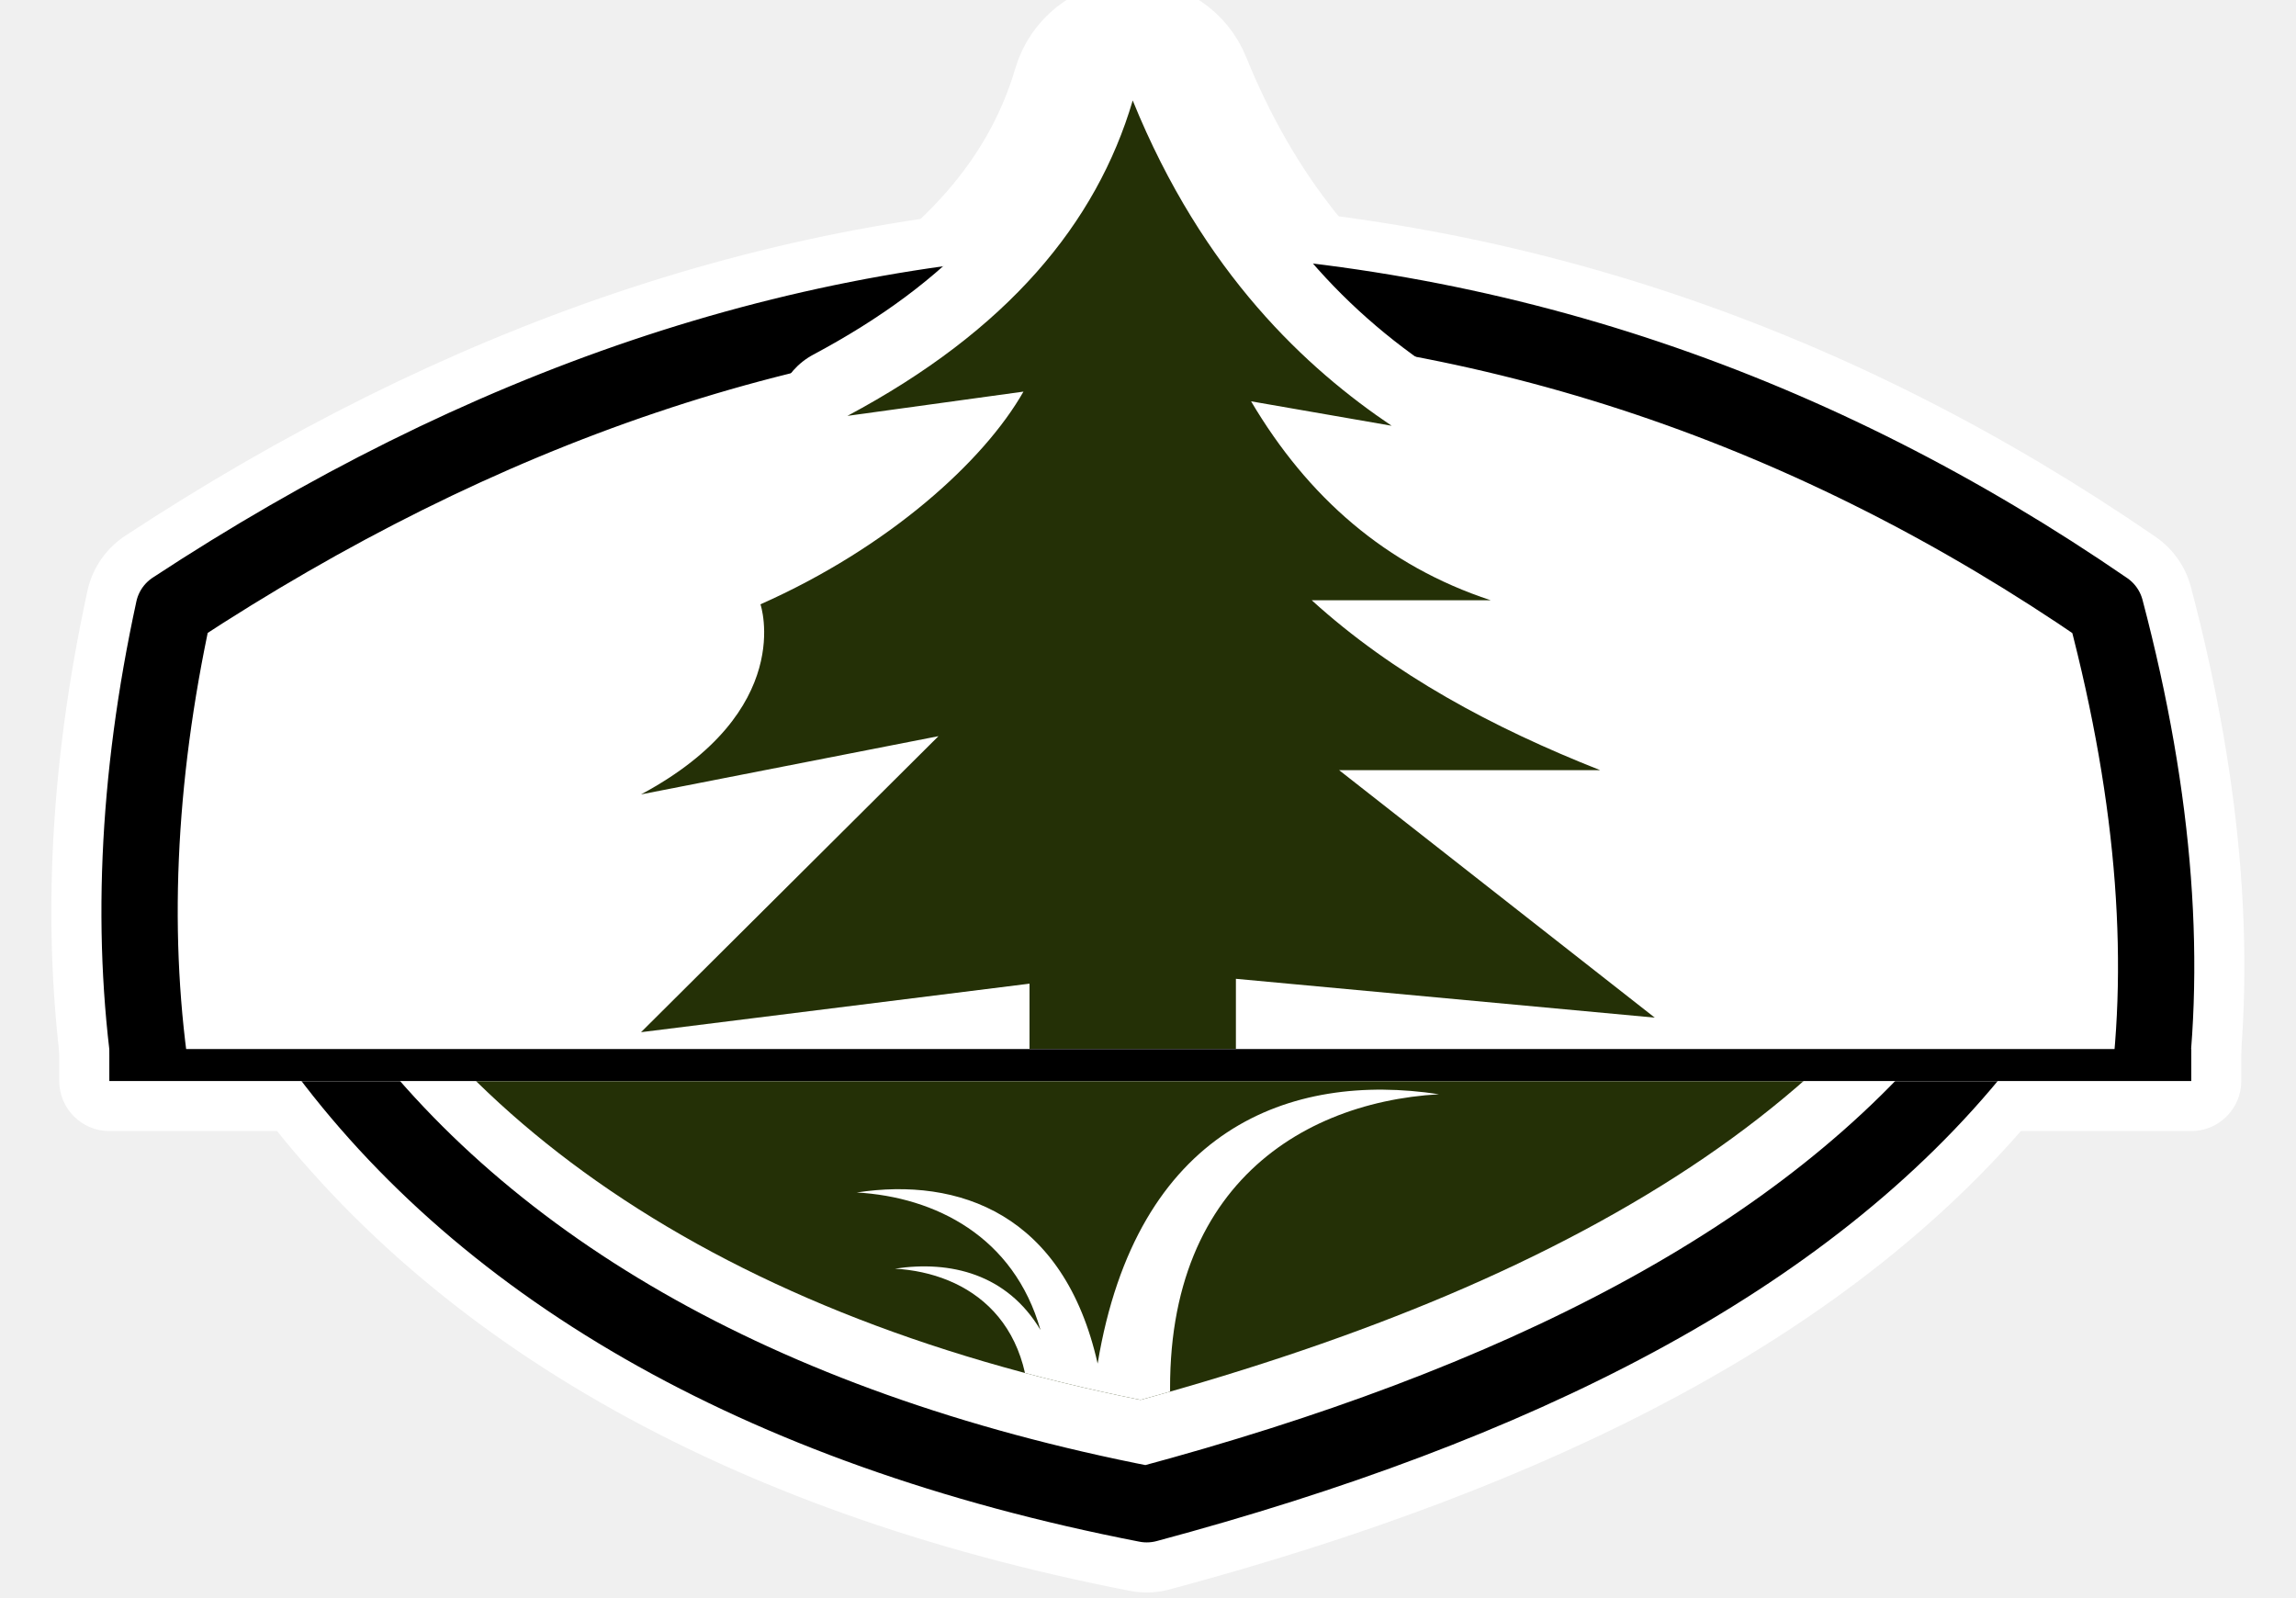
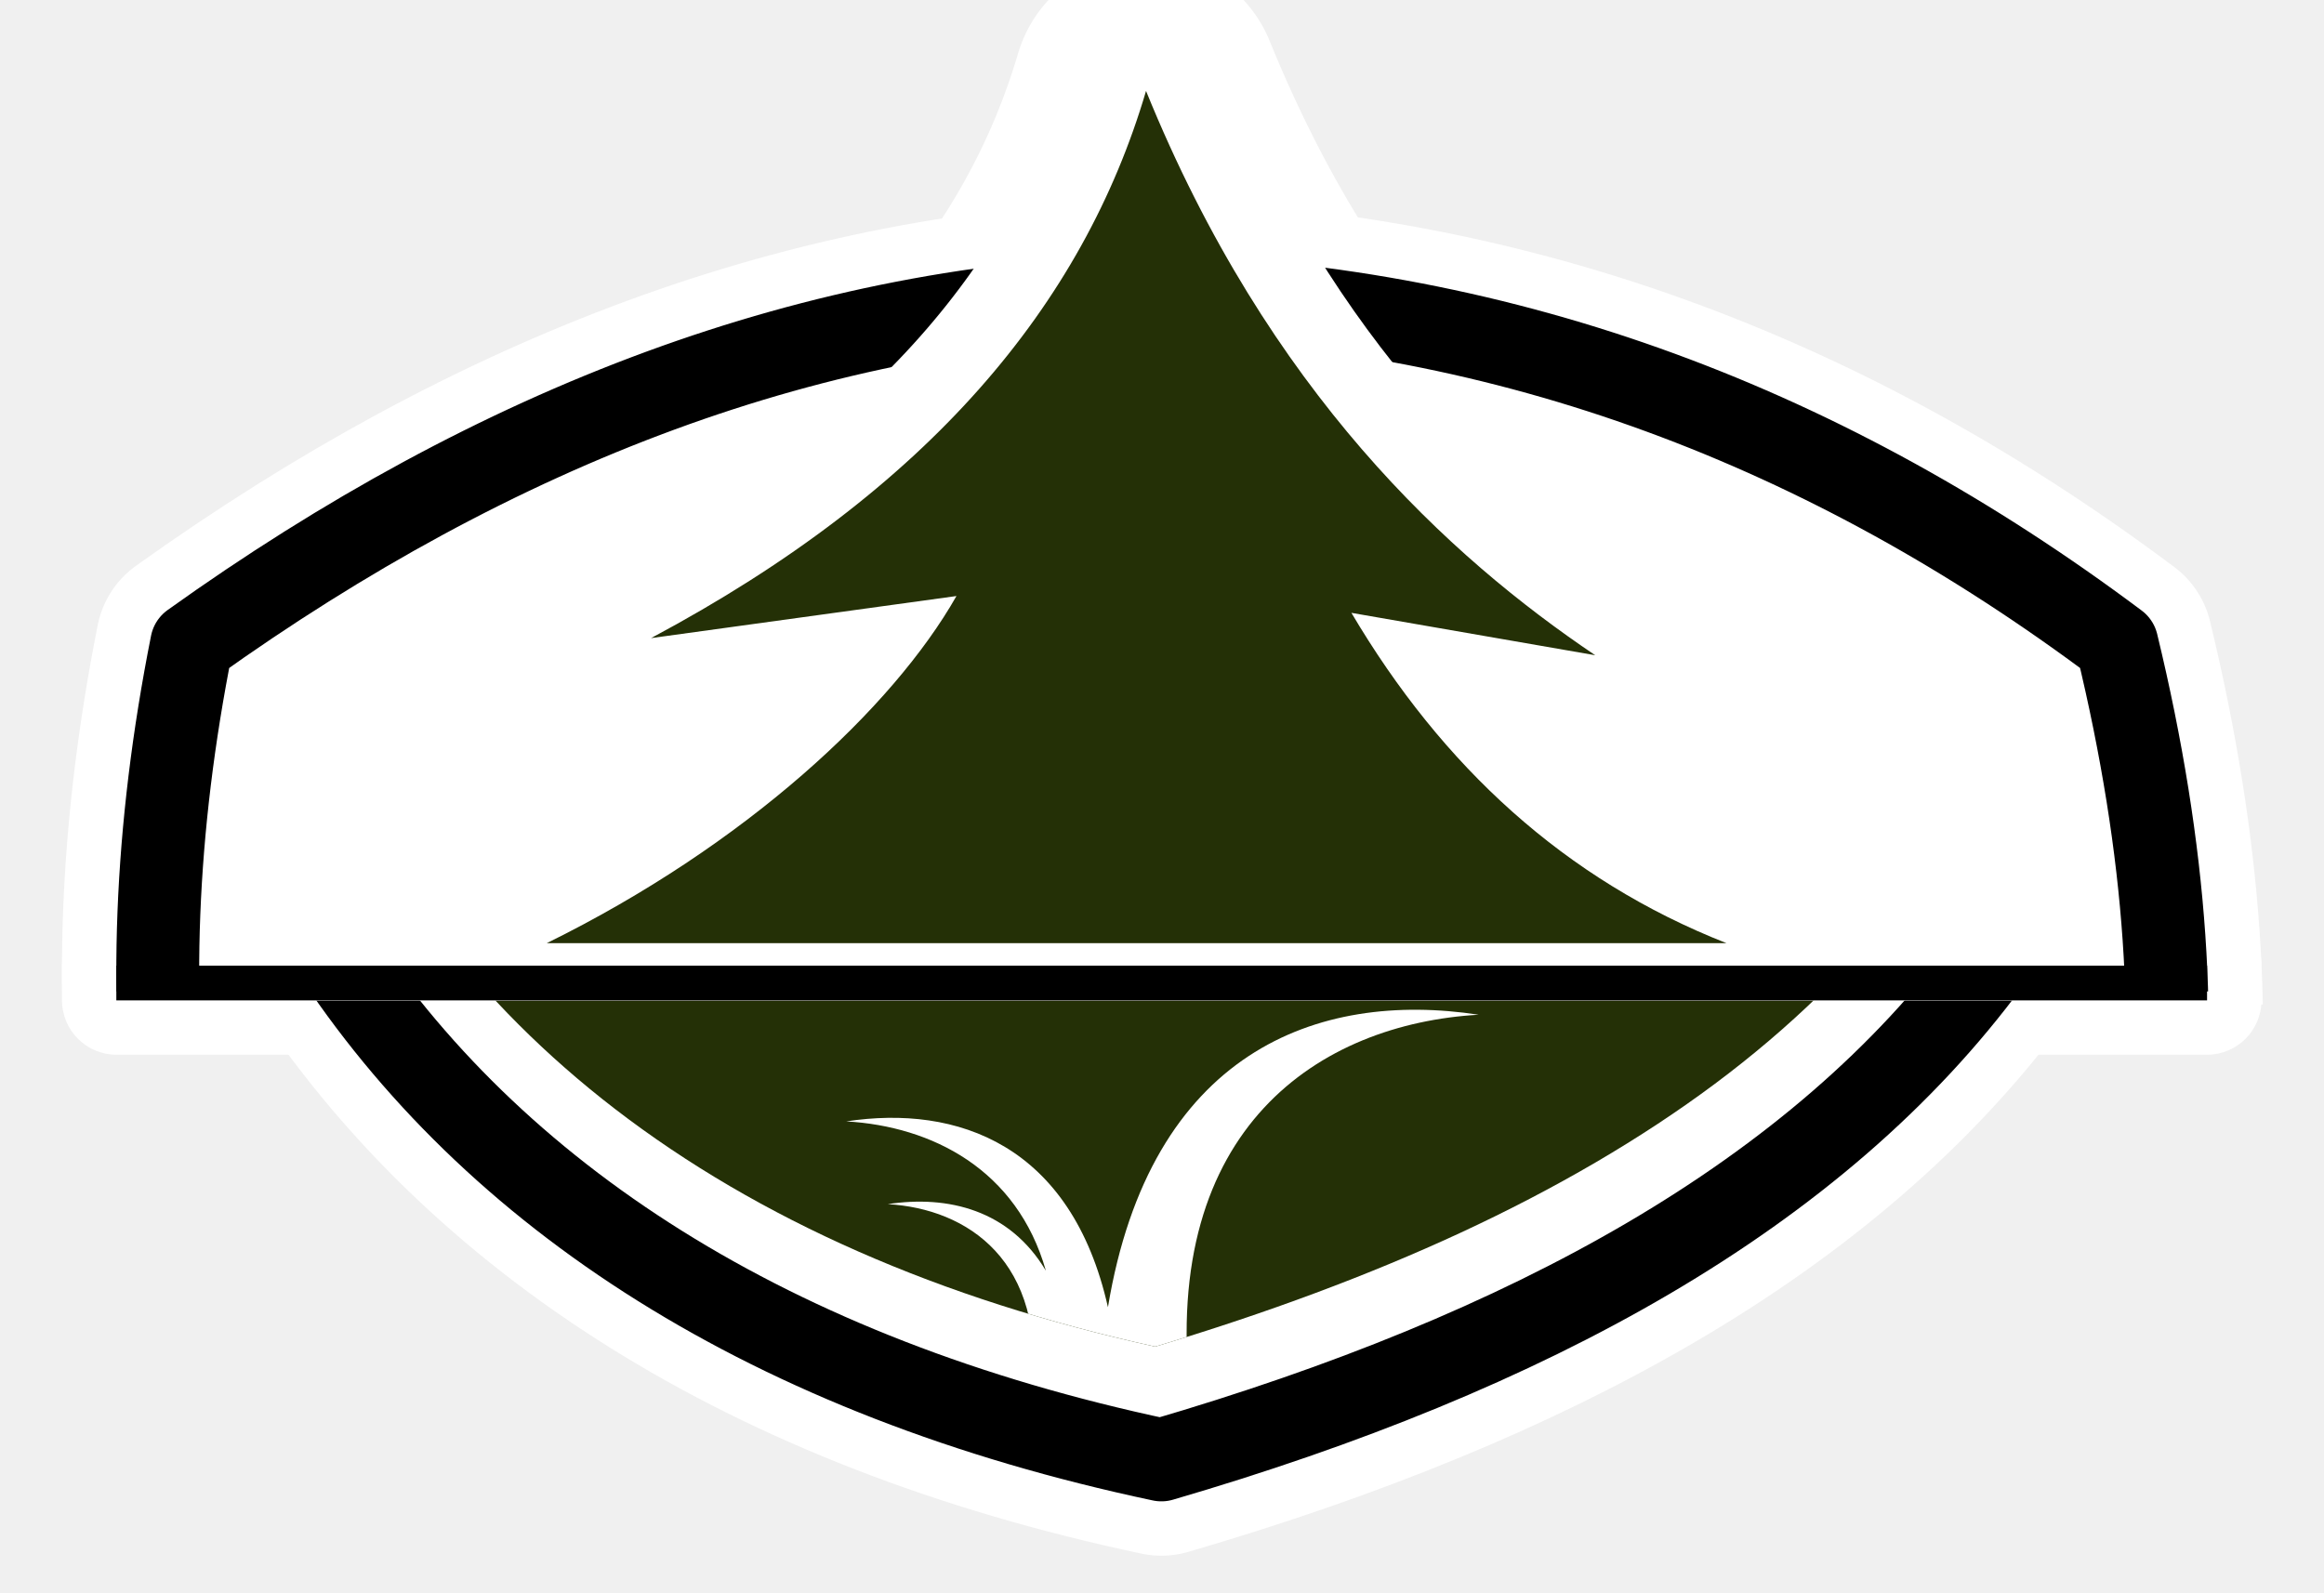
- <svg xmlns="http://www.w3.org/2000/svg" viewBox="840 0 1926 1340">
+ <svg xmlns="http://www.w3.org/2000/svg" viewBox="905 14 1795 1230">
  <defs>
    <clipPath id="c0">
-       <rect x="839.681" y="906.88" width="1926.438" height="1093.12" />
+       <rect x="905.487" y="786.88" width="1794.825" height="1213.12" />
    </clipPath>
    <clipPath id="c1">
-       <rect x="839.681" y="-100.00" width="1926.438" height="980.00" />
+       <rect x="905.487" y="-100.00" width="1794.825" height="860.00" />
    </clipPath>
    <clipPath id="c2">
-       <path d="M 1078.197,664.22 C 1081.088,671.66 1084.091,679.04 1087.234,686.35 C 1138.782,806.39 1223.93,908.77 1340.312,990.67 C 1461.706,1076.09 1615.223,1137.86 1796.726,1174.31 C 1891.072,1148.45 1977.536,1118.99 2053.822,1086.7 C 2135.183,1052.26 2207.759,1013.43 2269.52,971.3 C 2332.807,928.13 2386.693,880.16 2429.68,828.75 C 2471.897,778.25 2504.825,722.92 2527.603,664.23 L 1078.197,664.23 L 1078.197,664.22" />
+       <path d="M 1140.314,544.22 C 1142.958,551.66 1145.703,559.04 1148.577,566.35 C 1195.706,686.39 1273.556,788.77 1379.962,870.67 C 1490.951,956.09 1631.31,1017.86 1797.255,1054.31 C 1883.514,1028.45 1962.567,998.99 2032.314,966.7 C 2106.702,932.26 2173.057,893.43 2229.524,851.3 C 2287.386,808.13 2336.654,760.16 2375.956,708.75 C 2414.554,658.25 2444.66,602.92 2465.486,544.23 L 1140.314,544.23 L 1140.314,544.22" />
    </clipPath>
    <clipPath id="c3">
-       <rect x="839.681" y="-100.00" width="1926.438" height="1000.00" />
+       <rect x="905.487" y="-100.00" width="1794.825" height="880.00" />
    </clipPath>
-     <mask id="m0" maskUnits="userSpaceOnUse" x="839.681" y="0" width="1926.438" height="1340">
-       <rect x="839.681" y="0" width="1926.438" height="1340" fill="#fff" />
+     <mask id="m0" maskUnits="userSpaceOnUse" x="905.487" y="14.26" width="1794.825" height="1229.59">
+       <rect x="905.487" y="14.26" width="1794.825" height="1229.59" fill="#fff" />
      <g fill="#000">
-         <path d="M1703.61,1160.61c-33.49,0-60.64-27.15-60.64-60.64v-204.07l-257.74,32.2c-2.52.32-5.04.47-7.54.47-22.95,0-44.23-13.04-54.48-34.07-11.36-23.31-6.65-51.26,11.73-69.55l107.99-107.47-53.56,10.49c-3.91.77-7.83,1.14-11.69,1.14-25.19,0-48.33-15.76-57.08-40.27-10.08-28.26,2.02-59.64,28.47-73.82,46.04-24.68,85.19-47.01,118.33-67.53-20.05-5.95-36.21-22.08-41.56-43.37-7.19-28.61,7.26-58.24,34.22-70.2,19.39-8.6,40.43-18.67,61.3-29.99-13.02-7.25-23.32-19.24-28.2-34.29-9.06-27.95,3.22-58.37,29.15-72.2,113.74-60.66,182.33-135.32,209.7-228.24,7.28-24.73,29.41-42.15,55.15-43.43,1.01-.05,2.03-.08,3.03-.08,24.57,0,46.84,14.87,56.16,37.82,42.96,105.76,106.71,186.03,194.88,245.42,23.73,15.98,33.06,46.38,22.38,72.92-5.38,13.37-15.09,23.93-27.01,30.49,22.18,15.12,46.44,26.97,72.94,35.69,28.3,9.3,45.65,37.78,40.93,67.19-2.76,17.21-12.59,31.76-26.24,40.87,24.88,12.44,51.61,24.29,80.31,35.63,27.08,10.7,42.73,39.13,37.29,67.73s-30.45,49.3-59.57,49.3h-43.35l126.59,99.26c21.16,16.59,28.87,45.15,18.93,70.14-9.24,23.23-31.69,38.22-56.31,38.22-1.86,0-3.74-.09-5.62-.26l-285.12-26.43v210.3c0,33.49-27.15,60.64-60.64,60.64h-173.13Z" clip-path="url(#c1)" />
-         <path d="M 2047.139,917.919 C 1922.24,898.853 1793.397,946.989 1760.748,1143.858 C 1732.46,1018.142 1644.273,987.254 1558.661,1000.318 C 1624.714,1004.118 1690.53,1037.335 1712.808,1115.671 C 1684.792,1068.683 1637.201,1057.149 1590.697,1064.246 C 1652.127,1067.783 1713.267,1107.86 1702.2,1210.574 L 1718.869,1210.574 C 1718.869,1210.574 1737.382,1210.574 1737.382,1210.574 L 1753.761,1210.574 C 1753.761,1210.574 1769.418,1210.574 1769.418,1210.574 L 1824.133,1210.574 C 1801.999,1005.146 1924.28,924.983 2047.13,917.911 L 2047.139,917.919" clip-path="url(#c2)" />
+         <path d="M 1327.273,742.639 L 2238.514,742.639 C 2113.688,693.549 2018.975,606.104 1948.798,487.444 L 2137.123,520.192 C 2024.774,444.52 1884.836,317.266 1790.17,84.26 C 1741.543,249.326 1622.117,392.682 1407.849,506.965 L 1643.746,474.457 C 1594.497,561.135 1480.869,666.983 1327.257,742.655 L 1327.273,742.639" stroke="#000" stroke-width="122.00" stroke-linejoin="round" clip-path="url(#c1)" />
+         <path d="M 2047.139,797.919 C 1922.24,778.853 1793.397,826.989 1760.748,1023.858 C 1732.46,898.142 1644.273,867.254 1558.661,880.318 C 1624.714,884.118 1690.53,917.335 1712.808,995.671 C 1684.792,948.683 1637.201,937.149 1590.697,944.246 C 1652.127,947.783 1713.267,987.86 1702.2,1090.574 L 1718.869,1090.574 C 1718.869,1090.574 1737.382,1090.574 1737.382,1090.574 L 1753.761,1090.574 C 1753.761,1090.574 1769.418,1090.574 1769.418,1090.574 L 1824.133,1090.574 C 1801.999,885.146 1924.28,804.983 2047.13,797.911 L 2047.139,797.919" clip-path="url(#c2)" />
      </g>
    </mask>
-     <mask id="m1" maskUnits="userSpaceOnUse" x="839.681" y="0" width="1926.438" height="1340">
-       <rect x="839.681" y="0" width="1926.438" height="1340" fill="#fff" />
+     <mask id="m1" maskUnits="userSpaceOnUse" x="905.487" y="14.26" width="1794.825" height="1229.59">
+       <rect x="905.487" y="14.26" width="1794.825" height="1229.59" fill="#fff" />
      <g fill="#000">
-         <path d="M1703.61,1160.61c-33.49,0-60.64-27.15-60.64-60.64v-204.07l-257.74,32.2c-2.52.32-5.04.47-7.54.47-22.95,0-44.23-13.04-54.48-34.07-11.36-23.31-6.65-51.26,11.73-69.55l107.99-107.47-53.56,10.49c-3.91.77-7.83,1.14-11.69,1.14-25.19,0-48.33-15.76-57.08-40.27-10.08-28.26,2.02-59.64,28.47-73.82,46.04-24.68,85.19-47.01,118.33-67.53-20.05-5.95-36.21-22.08-41.56-43.37-7.19-28.61,7.26-58.24,34.22-70.2,19.39-8.6,40.43-18.67,61.3-29.99-13.02-7.25-23.32-19.24-28.2-34.29-9.06-27.95,3.22-58.37,29.15-72.2,113.74-60.66,182.33-135.32,209.7-228.24,7.28-24.73,29.41-42.15,55.15-43.43,1.01-.05,2.03-.08,3.03-.08,24.57,0,46.84,14.87,56.16,37.82,42.96,105.76,106.71,186.03,194.88,245.42,23.73,15.98,33.06,46.38,22.38,72.92-5.38,13.37-15.09,23.93-27.01,30.49,22.18,15.12,46.44,26.97,72.94,35.69,28.3,9.3,45.65,37.78,40.93,67.19-2.76,17.21-12.59,31.76-26.24,40.87,24.88,12.44,51.61,24.29,80.31,35.63,27.08,10.7,42.73,39.13,37.29,67.73s-30.45,49.3-59.57,49.3h-43.35l126.59,99.26c21.16,16.59,28.87,45.15,18.93,70.14-9.24,23.23-31.69,38.22-56.31,38.22-1.86,0-3.74-.09-5.62-.26l-285.12-26.43v210.3c0,33.49-27.15,60.64-60.64,60.64h-173.13Z" clip-path="url(#c1)" />
-         <path d="M 2047.139,917.919 C 1922.24,898.853 1793.397,946.989 1760.748,1143.858 C 1732.46,1018.142 1644.273,987.254 1558.661,1000.318 C 1624.714,1004.118 1690.53,1037.335 1712.808,1115.671 C 1684.792,1068.683 1637.201,1057.149 1590.697,1064.246 C 1652.127,1067.783 1713.267,1107.86 1702.2,1210.574 L 1718.869,1210.574 C 1718.869,1210.574 1737.382,1210.574 1737.382,1210.574 L 1753.761,1210.574 C 1753.761,1210.574 1769.418,1210.574 1769.418,1210.574 L 1824.133,1210.574 C 1801.999,1005.146 1924.28,924.983 2047.13,917.911 L 2047.139,917.919" clip-path="url(#c2)" />
+         <path d="M 1327.273,742.639 L 2238.514,742.639 C 2113.688,693.549 2018.975,606.104 1948.798,487.444 L 2137.123,520.192 C 2024.774,444.52 1884.836,317.266 1790.17,84.26 C 1741.543,249.326 1622.117,392.682 1407.849,506.965 L 1643.746,474.457 C 1594.497,561.135 1480.869,666.983 1327.257,742.655 L 1327.273,742.639" stroke="#000" stroke-width="122.00" stroke-linejoin="round" clip-path="url(#c1)" />
+         <path d="M 2047.139,797.919 C 1922.24,778.853 1793.397,826.989 1760.748,1023.858 C 1732.46,898.142 1644.273,867.254 1558.661,880.318 C 1624.714,884.118 1690.53,917.335 1712.808,995.671 C 1684.792,948.683 1637.201,937.149 1590.697,944.246 C 1652.127,947.783 1713.267,987.86 1702.2,1090.574 L 1718.869,1090.574 C 1718.869,1090.574 1737.382,1090.574 1737.382,1090.574 L 1753.761,1090.574 C 1753.761,1090.574 1769.418,1090.574 1769.418,1090.574 L 1824.133,1090.574 C 1801.999,885.146 1924.28,804.983 2047.13,797.911 L 2047.139,797.919" clip-path="url(#c2)" />
      </g>
    </mask>
-     <mask id="m2" maskUnits="userSpaceOnUse" x="839.681" y="0" width="1926.438" height="1340">
-       <rect x="839.681" y="0" width="1926.438" height="1340" fill="#fff" />
+     <mask id="m2" maskUnits="userSpaceOnUse" x="905.487" y="14.26" width="1794.825" height="1229.59">
+       <rect x="905.487" y="14.26" width="1794.825" height="1229.59" fill="#fff" />
      <g fill="#000">
-         <path d="M1703.61,1160.61c-33.49,0-60.64-27.15-60.64-60.64v-204.07l-257.74,32.2c-2.52.32-5.04.47-7.54.47-22.95,0-44.23-13.04-54.48-34.07-11.36-23.31-6.65-51.26,11.73-69.55l107.99-107.47-53.56,10.49c-3.91.77-7.83,1.14-11.69,1.14-25.19,0-48.33-15.76-57.08-40.27-10.08-28.26,2.02-59.64,28.47-73.82,46.04-24.68,85.19-47.01,118.33-67.53-20.05-5.95-36.21-22.08-41.56-43.37-7.19-28.61,7.26-58.24,34.22-70.2,19.39-8.6,40.43-18.67,61.3-29.99-13.02-7.25-23.32-19.24-28.2-34.29-9.06-27.95,3.22-58.37,29.15-72.2,113.74-60.66,182.33-135.32,209.7-228.24,7.28-24.73,29.41-42.15,55.15-43.43,1.01-.05,2.03-.08,3.03-.08,24.57,0,46.84,14.87,56.16,37.82,42.96,105.76,106.71,186.03,194.88,245.42,23.73,15.98,33.06,46.38,22.38,72.92-5.38,13.37-15.09,23.93-27.01,30.49,22.18,15.12,46.44,26.97,72.94,35.69,28.3,9.3,45.65,37.78,40.93,67.19-2.76,17.21-12.59,31.76-26.24,40.87,24.88,12.44,51.61,24.29,80.31,35.63,27.08,10.7,42.73,39.13,37.29,67.73s-30.45,49.3-59.57,49.3h-43.35l126.59,99.26c21.16,16.59,28.87,45.15,18.93,70.14-9.24,23.23-31.69,38.22-56.31,38.22-1.86,0-3.74-.09-5.62-.26l-285.12-26.43v210.3c0,33.49-27.15,60.64-60.64,60.64h-173.13Z" clip-path="url(#c1)" />
-         <path d="M 2047.139,917.919 C 1922.24,898.853 1793.397,946.989 1760.748,1143.858 C 1732.46,1018.142 1644.273,987.254 1558.661,1000.318 C 1624.714,1004.118 1690.53,1037.335 1712.808,1115.671 C 1684.792,1068.683 1637.201,1057.149 1590.697,1064.246 C 1652.127,1067.783 1713.267,1107.86 1702.2,1210.574 L 1718.869,1210.574 C 1718.869,1210.574 1737.382,1210.574 1737.382,1210.574 L 1753.761,1210.574 C 1753.761,1210.574 1769.418,1210.574 1769.418,1210.574 L 1824.133,1210.574 C 1801.999,1005.146 1924.28,924.983 2047.13,917.911 L 2047.139,917.919" clip-path="url(#c2)" />
+         <path d="M 1327.273,742.639 L 2238.514,742.639 C 2113.688,693.549 2018.975,606.104 1948.798,487.444 L 2137.123,520.192 C 2024.774,444.52 1884.836,317.266 1790.17,84.26 C 1741.543,249.326 1622.117,392.682 1407.849,506.965 L 1643.746,474.457 C 1594.497,561.135 1480.869,666.983 1327.257,742.655 L 1327.273,742.639" stroke="#000" stroke-width="122.00" stroke-linejoin="round" clip-path="url(#c1)" />
+         <path d="M 2047.139,797.919 C 1922.24,778.853 1793.397,826.989 1760.748,1023.858 C 1732.46,898.142 1644.273,867.254 1558.661,880.318 C 1624.714,884.118 1690.53,917.335 1712.808,995.671 C 1684.792,948.683 1637.201,937.149 1590.697,944.246 C 1652.127,947.783 1713.267,987.86 1702.2,1090.574 L 1718.869,1090.574 C 1718.869,1090.574 1737.382,1090.574 1737.382,1090.574 L 1753.761,1090.574 C 1753.761,1090.574 1769.418,1090.574 1769.418,1090.574 L 1824.133,1090.574 C 1801.999,885.146 1924.28,804.983 2047.13,797.911 L 2047.139,797.919" clip-path="url(#c2)" />
      </g>
    </mask>
-     <mask id="m4" maskUnits="userSpaceOnUse" x="839.681" y="0" width="1926.438" height="1340">
-       <rect x="839.681" y="0" width="1926.438" height="1340" fill="#fff" />
+     <mask id="m4" maskUnits="userSpaceOnUse" x="905.487" y="14.26" width="1794.825" height="1229.59">
+       <rect x="905.487" y="14.26" width="1794.825" height="1229.59" fill="#fff" />
      <g fill="#000">
-         <path d="M 2047.139,917.919 C 1922.24,898.853 1793.397,946.989 1760.748,1143.858 C 1732.46,1018.142 1644.273,987.254 1558.661,1000.318 C 1624.714,1004.118 1690.53,1037.335 1712.808,1115.671 C 1684.792,1068.683 1637.201,1057.149 1590.697,1064.246 C 1652.127,1067.783 1713.267,1107.86 1702.2,1210.574 L 1718.869,1210.574 C 1718.869,1210.574 1737.382,1210.574 1737.382,1210.574 L 1753.761,1210.574 C 1753.761,1210.574 1769.418,1210.574 1769.418,1210.574 L 1824.133,1210.574 C 1801.999,1005.146 1924.28,924.983 2047.13,917.911 L 2047.139,917.919" clip-path="url(#c2)" />
+         <path d="M 2047.139,797.919 C 1922.24,778.853 1793.397,826.989 1760.748,1023.858 C 1732.46,898.142 1644.273,867.254 1558.661,880.318 C 1624.714,884.118 1690.53,917.335 1712.808,995.671 C 1684.792,948.683 1637.201,937.149 1590.697,944.246 C 1652.127,947.783 1713.267,987.86 1702.2,1090.574 L 1718.869,1090.574 C 1718.869,1090.574 1737.382,1090.574 1737.382,1090.574 L 1753.761,1090.574 C 1753.761,1090.574 1769.418,1090.574 1769.418,1090.574 L 1824.133,1090.574 C 1801.999,885.146 1924.28,804.983 2047.13,797.911 L 2047.139,797.919" clip-path="url(#c2)" />
      </g>
    </mask>
-     <mask id="m5" maskUnits="userSpaceOnUse" x="839.681" y="0" width="1926.438" height="1340">
-       <rect x="839.681" y="0" width="1926.438" height="1340" fill="#fff" />
+     <mask id="m5" maskUnits="userSpaceOnUse" x="905.487" y="14.26" width="1794.825" height="1229.59">
+       <rect x="905.487" y="14.26" width="1794.825" height="1229.59" fill="#fff" />
      <g fill="#000">
-         <path d="M 2047.139,917.919 C 1922.24,898.853 1793.397,946.989 1760.748,1143.858 C 1732.46,1018.142 1644.273,987.254 1558.661,1000.318 C 1624.714,1004.118 1690.53,1037.335 1712.808,1115.671 C 1684.792,1068.683 1637.201,1057.149 1590.697,1064.246 C 1652.127,1067.783 1713.267,1107.86 1702.2,1210.574 L 1718.869,1210.574 C 1718.869,1210.574 1737.382,1210.574 1737.382,1210.574 L 1753.761,1210.574 C 1753.761,1210.574 1769.418,1210.574 1769.418,1210.574 L 1824.133,1210.574 C 1801.999,1005.146 1924.28,924.983 2047.13,917.911 L 2047.139,917.919" clip-path="url(#c2)" />
+         <path d="M 2047.139,797.919 C 1922.24,778.853 1793.397,826.989 1760.748,1023.858 C 1732.46,898.142 1644.273,867.254 1558.661,880.318 C 1624.714,884.118 1690.53,917.335 1712.808,995.671 C 1684.792,948.683 1637.201,937.149 1590.697,944.246 C 1652.127,947.783 1713.267,987.86 1702.2,1090.574 L 1718.869,1090.574 C 1718.869,1090.574 1737.382,1090.574 1737.382,1090.574 L 1753.761,1090.574 C 1753.761,1090.574 1769.418,1090.574 1769.418,1090.574 L 1824.133,1090.574 C 1801.999,885.146 1924.28,804.983 2047.13,797.911 L 2047.139,797.919" clip-path="url(#c2)" />
      </g>
    </mask>
  </defs>
  <clipPath id="ptop">
-     <rect x="0" y="-200" width="3600" height="1110.0" />
+     <rect x="0" y="-200" width="3600" height="990.0" />
  </clipPath>
  <clipPath id="pbot">
-     <rect x="0" y="880.0" width="3600" height="900" />
+     <rect x="0" y="760.0" width="3600" height="900" />
  </clipPath>
  <g clip-path="url(#ptop)">
    <g fill="#FFFFFF" stroke="#FFFFFF" stroke-width="148" stroke-linejoin="round">
-       <path d="M 985.671,511.309 C 861.104,1085.012 1145.574,1514.376 1801.94,1641.97 C 2419.579,1476.357 2776.452,1155.946 2606.299,511.309 C 2363.422,344.407 2094.827,250.482 1795.981,242.34 C 1511.337,247.915 1242.153,342.888 985.664,511.309 L 985.671,511.309" />
+       <path d="M 1053.069,511.309 C 938.775,1085.012 1199.784,1514.376 1802.019,1641.97 C 2368.721,1476.357 2696.162,1155.946 2540.041,511.309 C 2317.195,344.407 2070.751,250.482 1796.552,242.34 C 1535.383,247.915 1288.398,342.888 1053.062,511.309 L 1053.069,511.309" />
    </g>
-     <g fill="#FFFFFF" stroke="#FFFFFF" stroke-width="84" stroke-linejoin="round">
-       <path d="M1703.61,1160.61c-33.49,0-60.64-27.15-60.64-60.64v-204.07l-257.74,32.2c-2.52.32-5.04.47-7.54.47-22.95,0-44.23-13.04-54.48-34.07-11.36-23.31-6.65-51.26,11.73-69.55l107.99-107.47-53.56,10.49c-3.91.77-7.83,1.14-11.69,1.14-25.19,0-48.33-15.76-57.08-40.27-10.08-28.26,2.02-59.64,28.47-73.82,46.04-24.68,85.19-47.01,118.33-67.53-20.05-5.95-36.21-22.08-41.56-43.37-7.19-28.61,7.26-58.24,34.22-70.2,19.39-8.6,40.43-18.67,61.3-29.99-13.02-7.25-23.32-19.24-28.2-34.29-9.06-27.95,3.22-58.37,29.15-72.2,113.74-60.66,182.33-135.32,209.7-228.24,7.28-24.73,29.41-42.15,55.15-43.43,1.01-.05,2.03-.08,3.03-.08,24.57,0,46.84,14.87,56.16,37.82,42.96,105.76,106.71,186.03,194.88,245.42,23.73,15.98,33.06,46.38,22.38,72.92-5.38,13.37-15.09,23.93-27.01,30.49,22.18,15.12,46.44,26.97,72.94,35.69,28.3,9.3,45.65,37.78,40.93,67.19-2.76,17.21-12.59,31.76-26.24,40.87,24.88,12.44,51.61,24.29,80.31,35.63,27.08,10.7,42.73,39.13,37.29,67.73s-30.45,49.3-59.57,49.3h-43.35l126.59,99.26c21.16,16.59,28.87,45.15,18.93,70.14-9.24,23.23-31.69,38.22-56.31,38.22-1.86,0-3.74-.09-5.62-.26l-285.12-26.43v210.3c0,33.49-27.15,60.64-60.64,60.64h-173.13Z" />
+     <g fill="#FFFFFF" stroke="#FFFFFF" stroke-width="206" stroke-linejoin="round">
+       <path d="M 1327.273,742.639 L 2238.514,742.639 C 2113.688,693.549 2018.975,606.104 1948.798,487.444 L 2137.123,520.192 C 2024.774,444.52 1884.836,317.266 1790.17,84.26 C 1741.543,249.326 1622.117,392.682 1407.849,506.965 L 1643.746,474.457 C 1594.497,561.135 1480.869,666.983 1327.257,742.655 L 1327.273,742.639" />
    </g>
  </g>
  <g clip-path="url(#pbot)">
    <g fill="#FFFFFF" stroke="#FFFFFF" stroke-width="148" stroke-linejoin="round">
-       <path d="M 985.671,131.189 C 861.104,704.892 1145.574,1134.256 1801.94,1261.85 C 2419.579,1096.237 2776.452,775.826 2606.299,131.189 C 2363.422,-35.713 2094.827,-129.638 1795.981,-137.78 C 1511.337,-132.205 1242.153,-37.232 985.664,131.189 L 985.671,131.189" />
+       <path d="M 1053.069,11.189 C 938.775,584.892 1199.784,1014.256 1802.019,1141.85 C 2368.721,976.237 2696.162,655.826 2540.041,11.189 C 2317.195,-155.713 2070.751,-249.638 1796.552,-257.78 C 1535.383,-252.205 1288.398,-157.232 1053.062,11.189 L 1053.069,11.189" />
    </g>
  </g>
-   <rect x="889.7" y="838.0" width="1830.4" height="110.8" rx="42" fill="#FFFFFF" />
-   <path d="M 1078.197,664.22 C 1081.088,671.66 1084.091,679.04 1087.234,686.35 C 1138.782,806.39 1223.93,908.77 1340.312,990.67 C 1461.706,1076.09 1615.223,1137.86 1796.726,1174.31 C 1891.072,1148.45 1977.536,1118.99 2053.822,1086.7 C 2135.183,1052.26 2207.759,1013.43 2269.52,971.3 C 2332.807,928.13 2386.693,880.16 2429.68,828.75 C 2471.897,778.25 2504.825,722.92 2527.603,664.23 L 1078.197,664.23 L 1078.197,664.22" fill="#243006" clip-path="url(#c0)" mask="url(#m0)" />
-   <path d="M 985.671,131.189 C 861.104,704.892 1145.574,1134.256 1801.94,1261.85 C 2419.579,1096.237 2776.452,775.826 2606.299,131.189 C 2363.422,-35.713 2094.827,-129.638 1795.981,-137.78 C 1511.337,-132.205 1242.153,-37.232 985.664,131.189 L 985.671,131.189" fill="none" stroke="#000000" stroke-width="64.00" stroke-linejoin="round" clip-path="url(#c0)" mask="url(#m1)" />
-   <path d="M 985.671,511.309 C 861.104,1085.012 1145.574,1514.376 1801.94,1641.97 C 2419.579,1476.357 2776.452,1155.946 2606.299,511.309 C 2363.422,344.407 2094.827,250.482 1795.981,242.34 C 1511.337,247.915 1242.153,342.888 985.664,511.309 L 985.671,511.309" fill="none" stroke="#000000" stroke-width="64.00" stroke-linejoin="round" clip-path="url(#c3)" mask="url(#m2)" />
-   <path d="M1790.17,84.26c59.25,145.86,146.85,225.52,217.19,272.89l-117.89-20.5c47.57,80.43,113.12,137.97,201.14,166.91h-150.22c68.52,62.27,151.57,106.8,241.87,142.48h-218.96s264.79,207.61,264.79,207.61l-351.35-32.57v276.82h-173.13v-272.75l-325.89,40.71,249.51-248.32-249.51,48.85c130.74-70.07,100.2-159.46,100.2-159.46,107.53-47.7,187.42-120,220.61-178.42l-147.67,20.35c134.13-71.54,208.89-161.28,239.33-264.61Z" fill="#243006" clip-path="url(#c1)" mask="url(#m4)" />
-   <path d="M931.71,880.00h1746.44v26.83h-1746.44Z" fill="#000000" mask="url(#m5)" />
+   <rect x="952.9" y="718.0" width="1698.8" height="110.8" rx="42" fill="#FFFFFF" />
+   <path d="M 1140.314,544.22 C 1142.958,551.66 1145.703,559.04 1148.577,566.35 C 1195.706,686.39 1273.556,788.77 1379.962,870.67 C 1490.951,956.09 1631.31,1017.86 1797.255,1054.31 C 1883.514,1028.45 1962.567,998.99 2032.314,966.7 C 2106.702,932.26 2173.057,893.43 2229.524,851.3 C 2287.386,808.13 2336.654,760.16 2375.956,708.75 C 2414.554,658.25 2444.66,602.92 2465.486,544.23 L 1140.314,544.23 L 1140.314,544.22" fill="#243006" clip-path="url(#c0)" mask="url(#m0)" />
+   <path d="M 1053.069,11.189 C 938.775,584.892 1199.784,1014.256 1802.019,1141.85 C 2368.721,976.237 2696.162,655.826 2540.041,11.189 C 2317.195,-155.713 2070.751,-249.638 1796.552,-257.78 C 1535.383,-252.205 1288.398,-157.232 1053.062,11.189 L 1053.069,11.189" fill="none" stroke="#000000" stroke-width="64.00" stroke-linejoin="round" clip-path="url(#c0)" mask="url(#m1)" />
+   <path d="M 1053.069,511.309 C 938.775,1085.012 1199.784,1514.376 1802.019,1641.97 C 2368.721,1476.357 2696.162,1155.946 2540.041,511.309 C 2317.195,344.407 2070.751,250.482 1796.552,242.34 C 1535.383,247.915 1288.398,342.888 1053.062,511.309 L 1053.069,511.309" fill="none" stroke="#000000" stroke-width="64.00" stroke-linejoin="round" clip-path="url(#c3)" mask="url(#m2)" />
+   <path d="M 1327.273,742.639 L 2238.514,742.639 C 2113.688,693.549 2018.975,606.104 1948.798,487.444 L 2137.123,520.192 C 2024.774,444.52 1884.836,317.266 1790.17,84.26 C 1741.543,249.326 1622.117,392.682 1407.849,506.965 L 1643.746,474.457 C 1594.497,561.135 1480.869,666.983 1327.257,742.655 L 1327.273,742.639" fill="#243006" mask="url(#m4)" />
+   <path d="M994.85,760.00h1614.83v26.83h-1614.83Z" fill="#000000" mask="url(#m5)" />
</svg>
